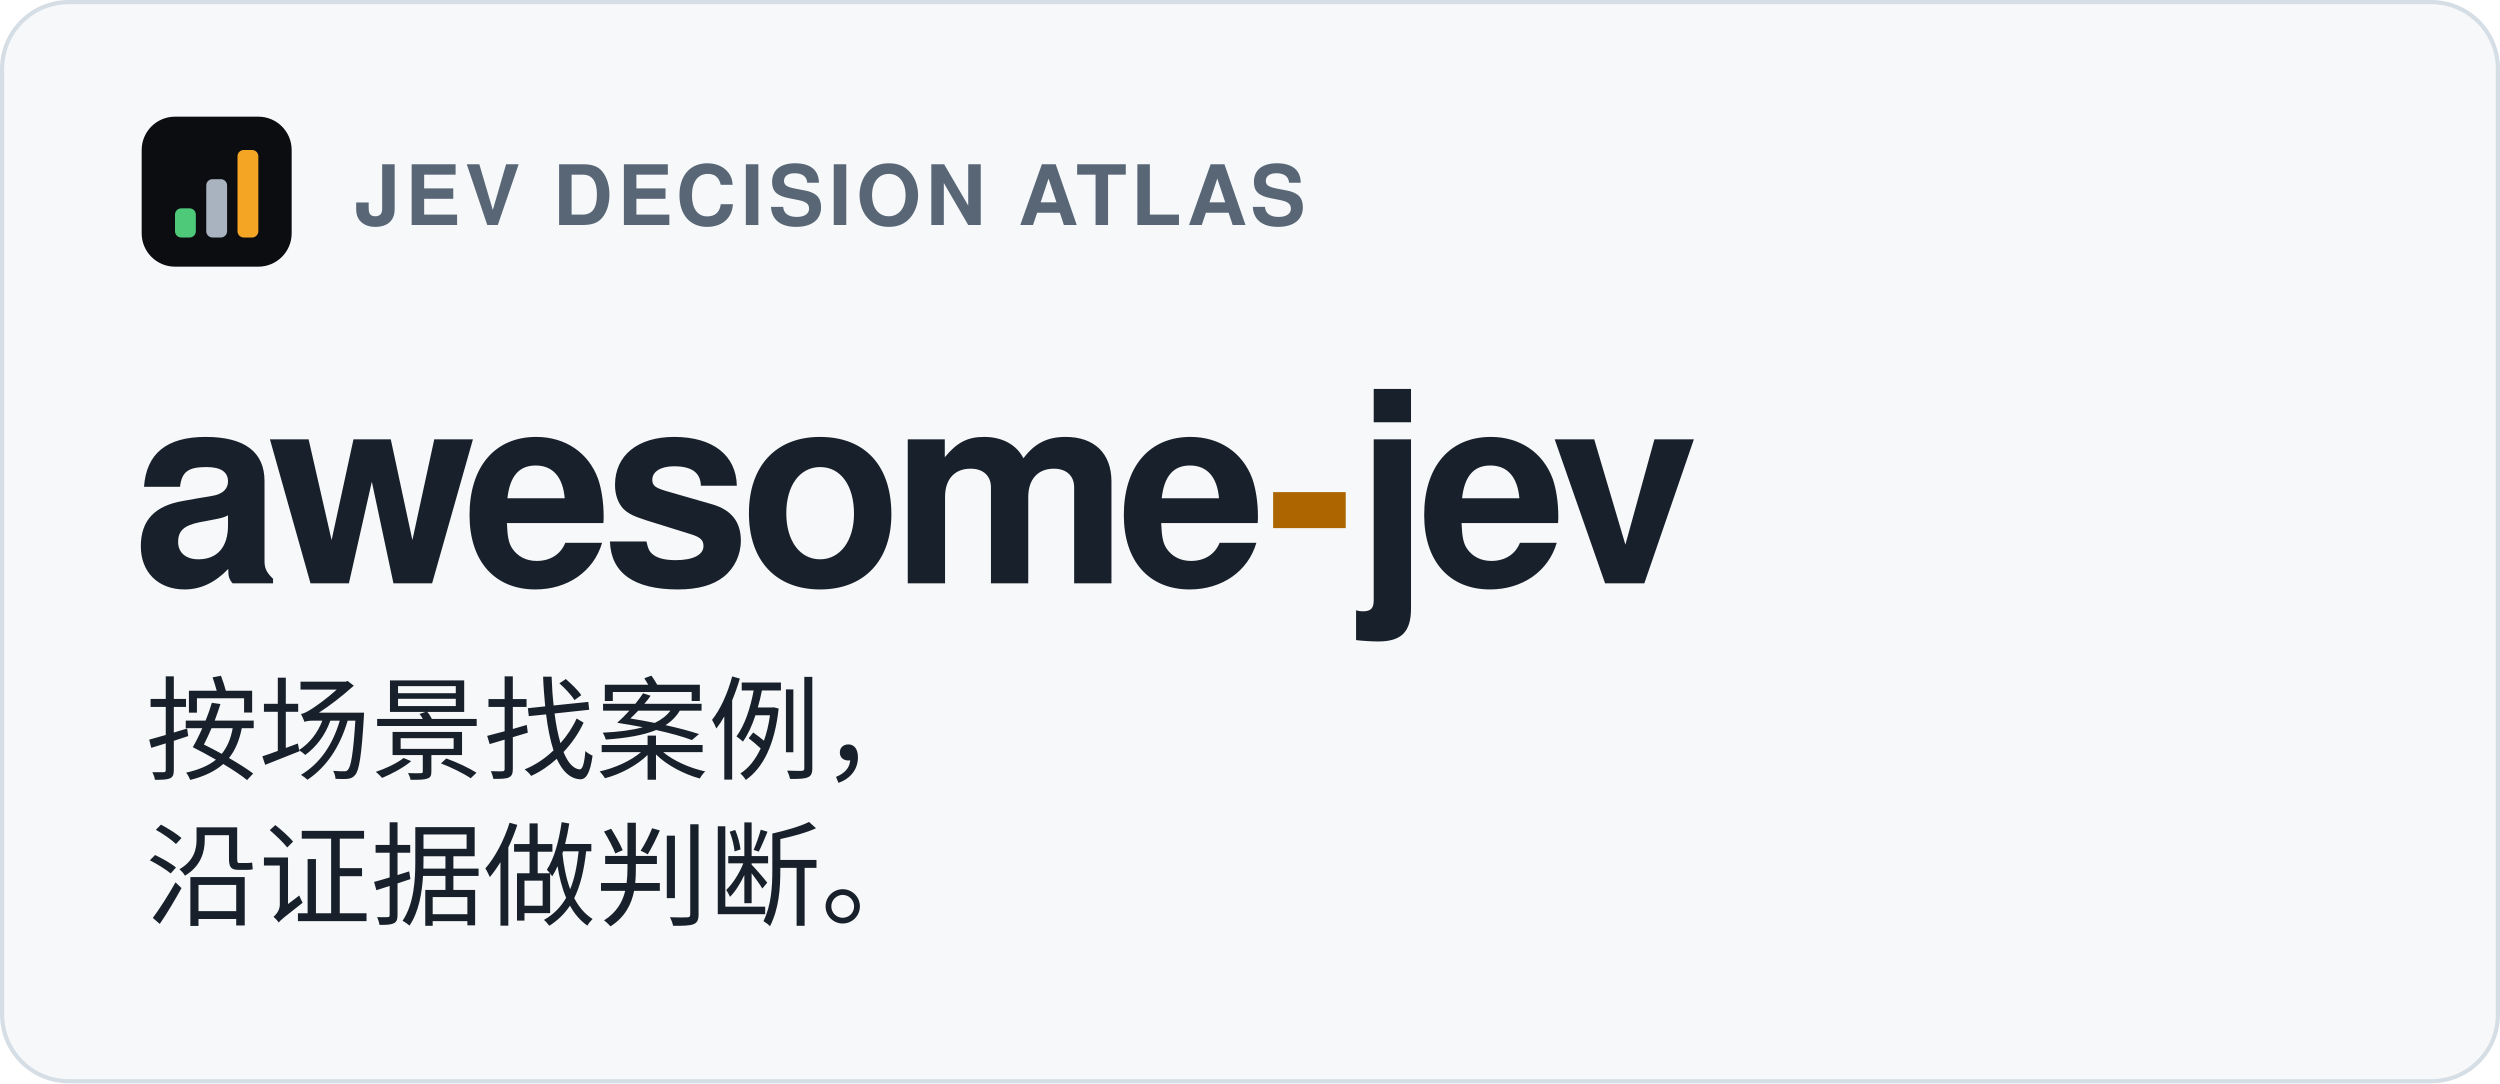
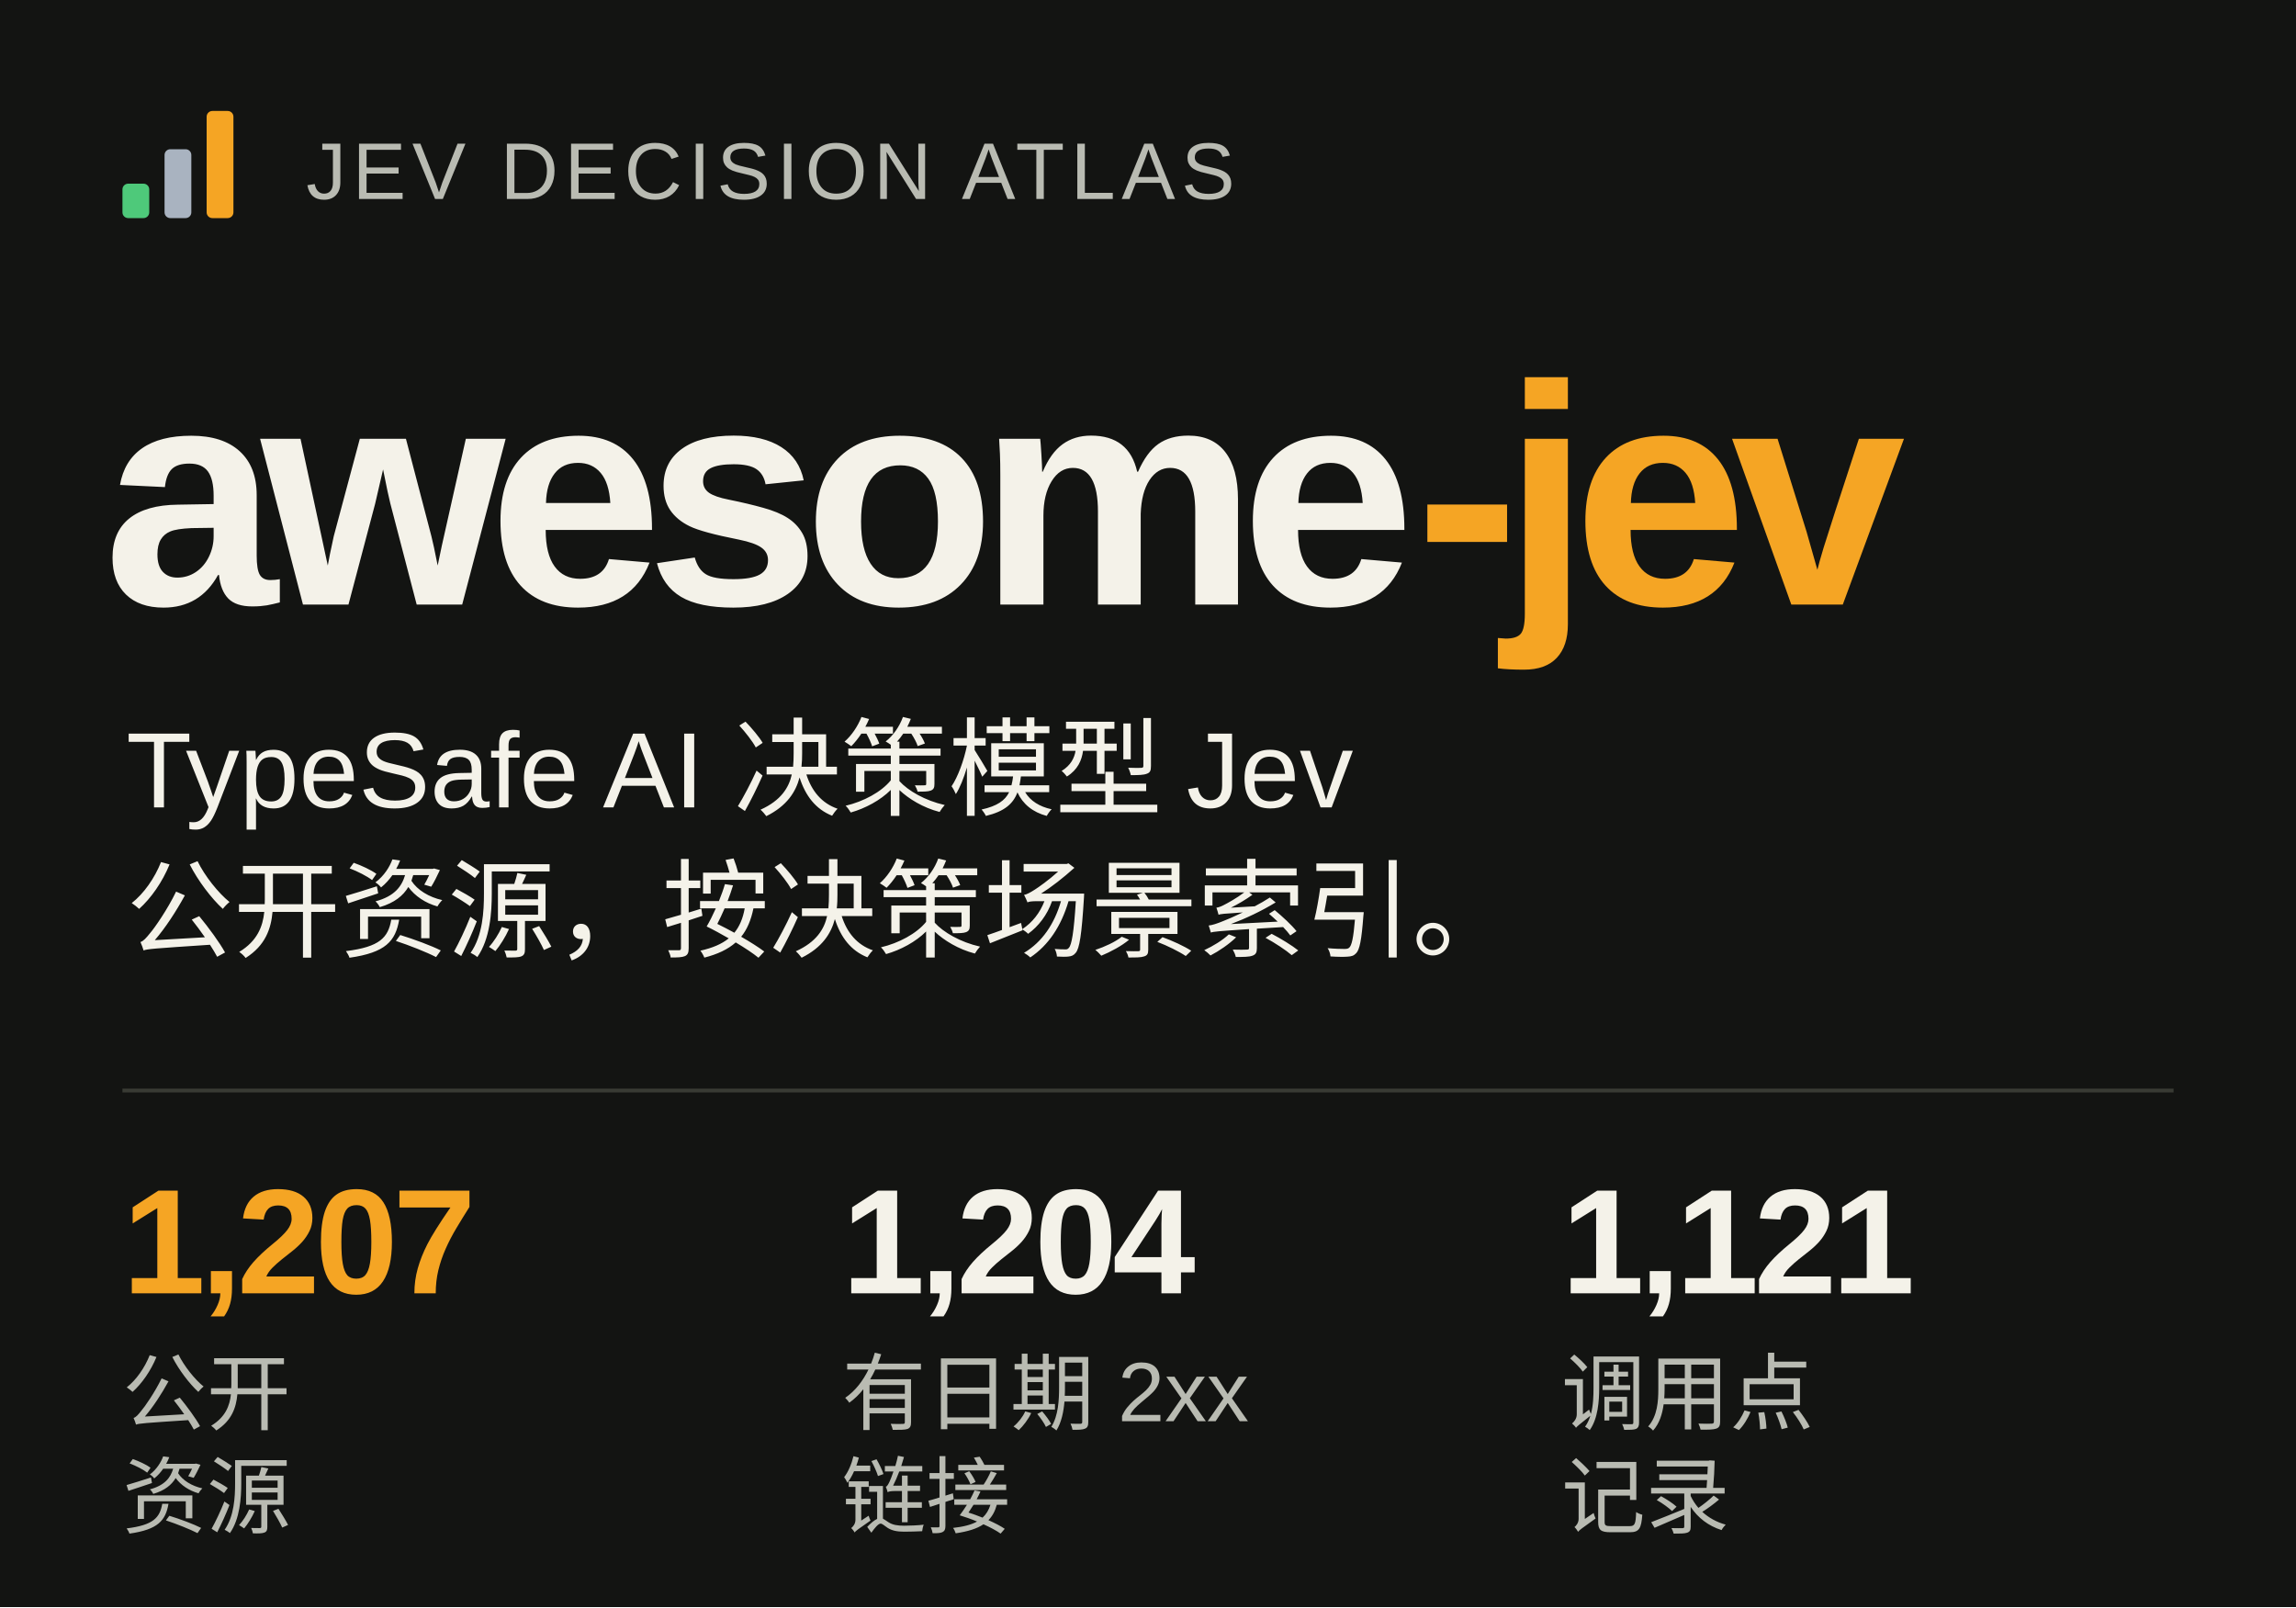
- <svg xmlns="http://www.w3.org/2000/svg" width="600" height="260" viewBox="0 0 600 260" role="img" aria-labelledby="title description">
-   <style>text{font-family:-apple-system,BlinkMacSystemFont,'Segoe UI',Helvetica,Arial,'Noto Sans CJK SC',sans-serif;fill:#18212b}.muted{fill:#586675}</style>
-   <rect x=".5" y=".5" width="599" height="259" rx="16" fill="#f7f8fa" stroke="#d5dde5" />
-   <rect x="34" y="28" width="36" height="36" rx="8" fill="#0b0d10" />
-   <rect x="42" y="50" width="5" height="7" rx="1.5" fill="#4ec97a" />
-   <rect x="49.5" y="43" width="5" height="14" rx="1.5" fill="#a9b3c0" />
-   <rect x="57" y="36" width="5" height="21" rx="1.5" fill="#f5a524" />
-   <text x="85" y="54" font-size="20" font-weight="600" letter-spacing="1.1" class="muted">JEV DECISION ATLAS</text>
-   <text x="32" y="140" font-size="64" font-weight="750" letter-spacing="-2.6">awesome<tspan fill="#ad6500">-</tspan>jev</text>
-   <text x="35" y="185" font-size="27">按场景找案例，</text>
-   <text x="35" y="220" font-size="27">沿证据做判断。</text>
+ <svg xmlns="http://www.w3.org/2000/svg" width="600" height="420" viewBox="0 0 600 420" role="img" aria-labelledby="title description">
+   <style>
+ text{font-family:Arial,Helvetica,'Noto Sans CJK SC',sans-serif;fill:#f4f2e9}
+ .muted{fill:#b9bbb2}.amber{fill:#f5a524}
+ .wordmark{font-weight:800}.number{font-weight:700;font-variant-numeric:tabular-nums}
+ </style>
+   <rect width="600" height="420" fill="#131412" />
+   <rect x="32" y="48" width="7" height="9" rx="1.5" fill="#4ec97a" />
+   <rect x="43" y="39" width="7" height="18" rx="1.5" fill="#a9b3c0" />
+   <rect x="54" y="29" width="7" height="28" rx="1.5" fill="#f5a524" />
+   <text x="80" y="52" font-size="21" letter-spacing="1.6" class="muted">JEV DECISION ATLAS</text>
+   <text x="27" y="158" font-size="82" letter-spacing="-4.4" class="wordmark">awesome<tspan class="amber">-jev</tspan>
+   </text>
+   <text x="33" y="211" font-size="28">TypeSafe AI 决策模型 Jev</text>
+   <text x="33" y="248" font-size="28">公开资源，按决策场景索引。</text>
+   <path d="M32 285H568" stroke="#393b34" />
+   <text x="32" y="338" font-size="39" letter-spacing="-1.3" class="number amber">1,207</text>
+   <text x="32" y="372" font-size="22" class="muted">公开</text>
+   <text x="32" y="399" font-size="22" class="muted">资源</text>
+   <text x="220" y="338" font-size="39" letter-spacing="-1.3" class="number">1,204</text>
+   <text x="220" y="372" font-size="22" class="muted">有日期 2xx</text>
+   <text x="220" y="399" font-size="22" class="muted">链接</text>
+   <text x="408" y="338" font-size="39" letter-spacing="-1.3" class="number">1,121</text>
+   <text x="408" y="372" font-size="22" class="muted">调用点</text>
+   <text x="408" y="399" font-size="22" class="muted">记录</text>
</svg>
